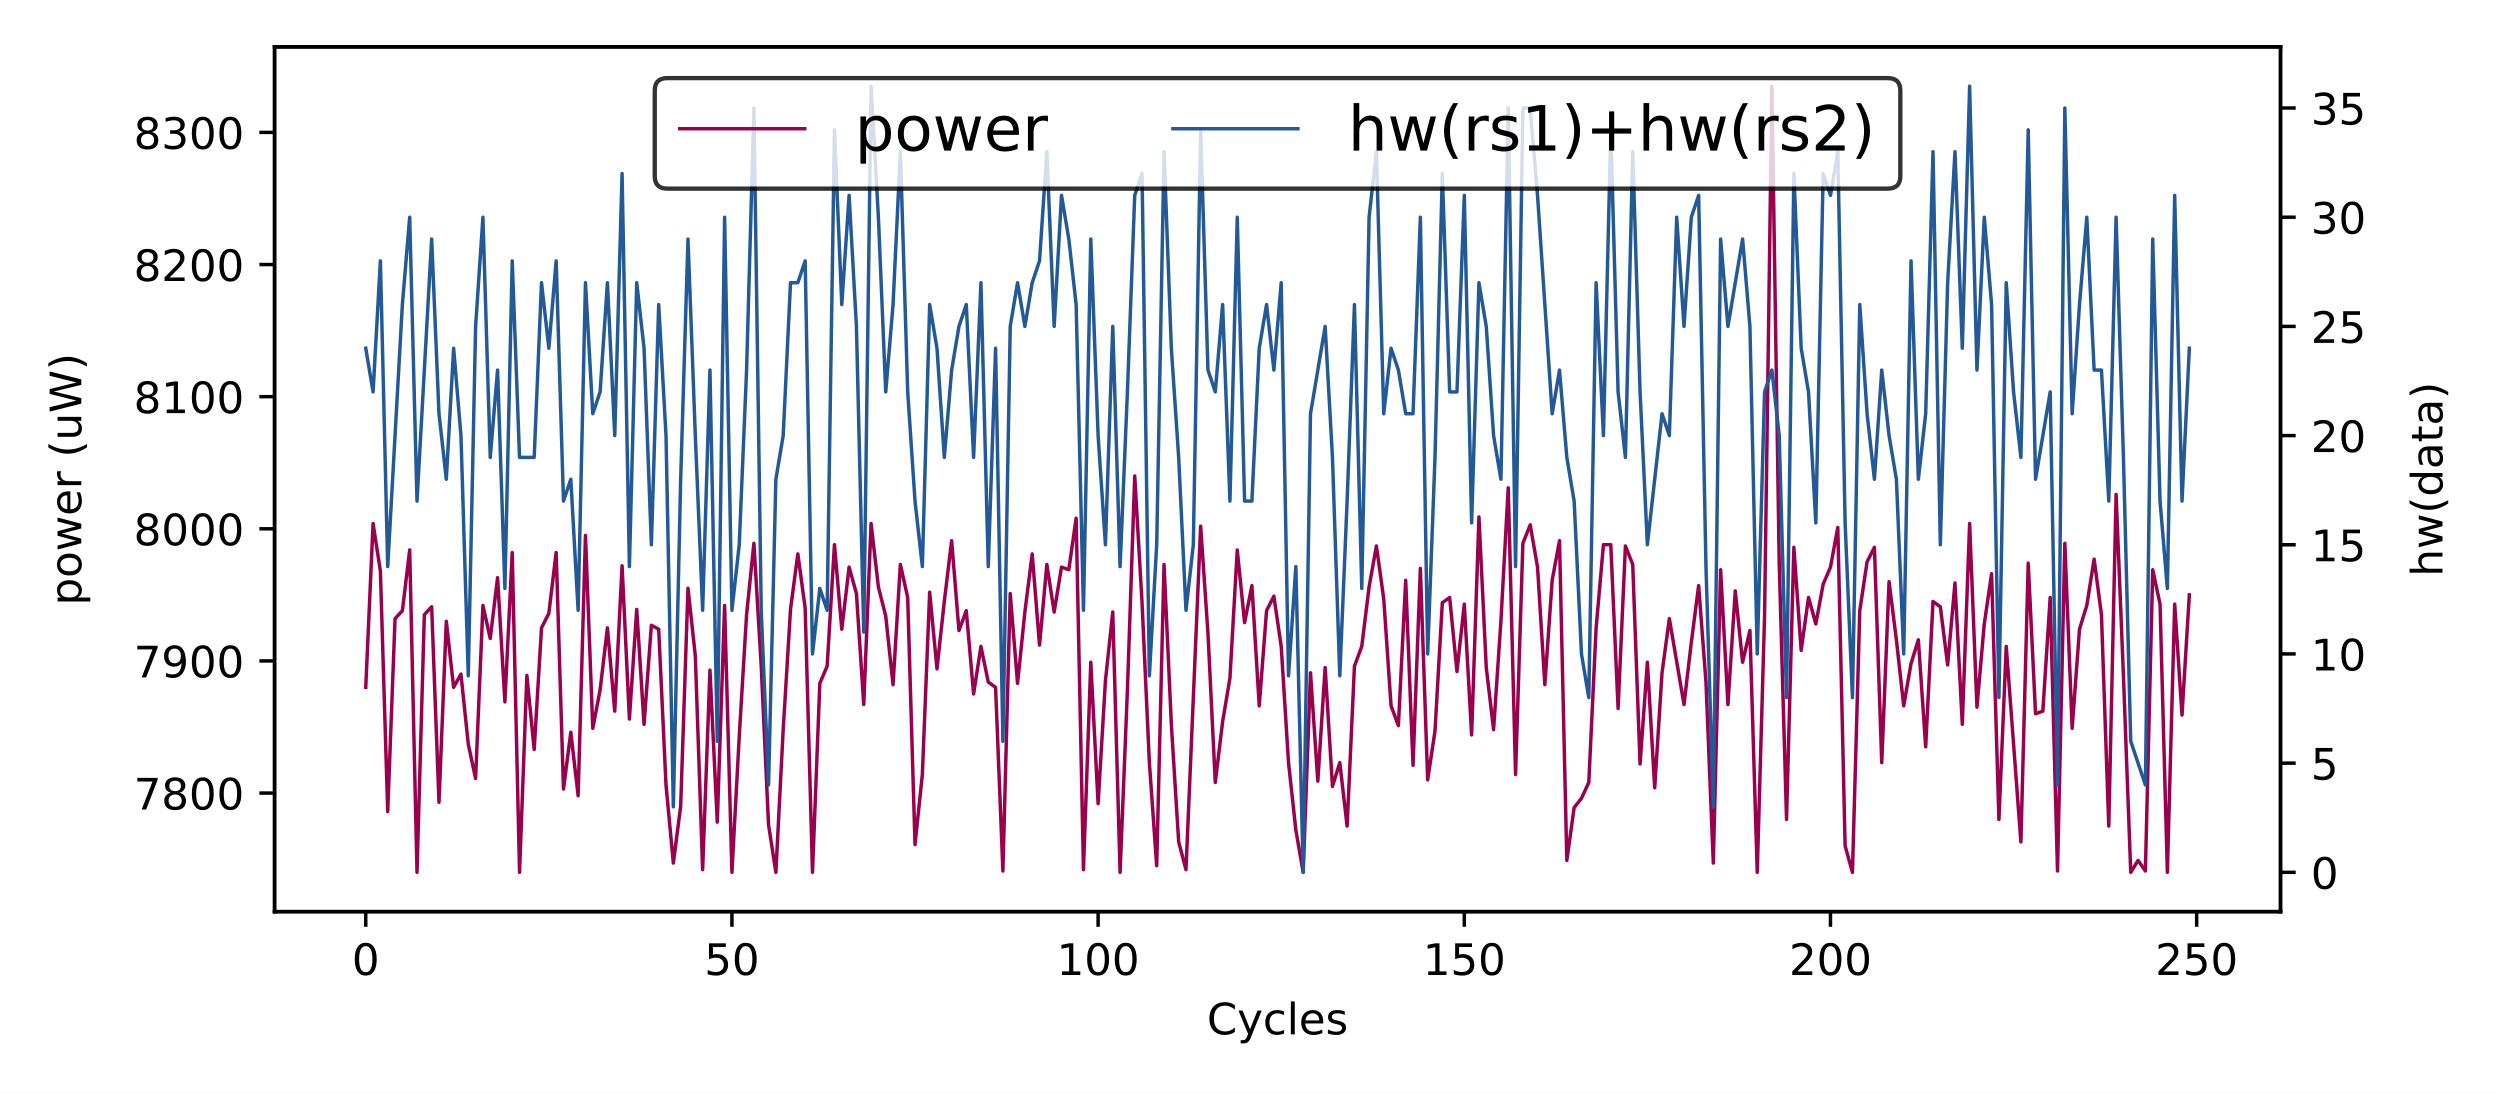
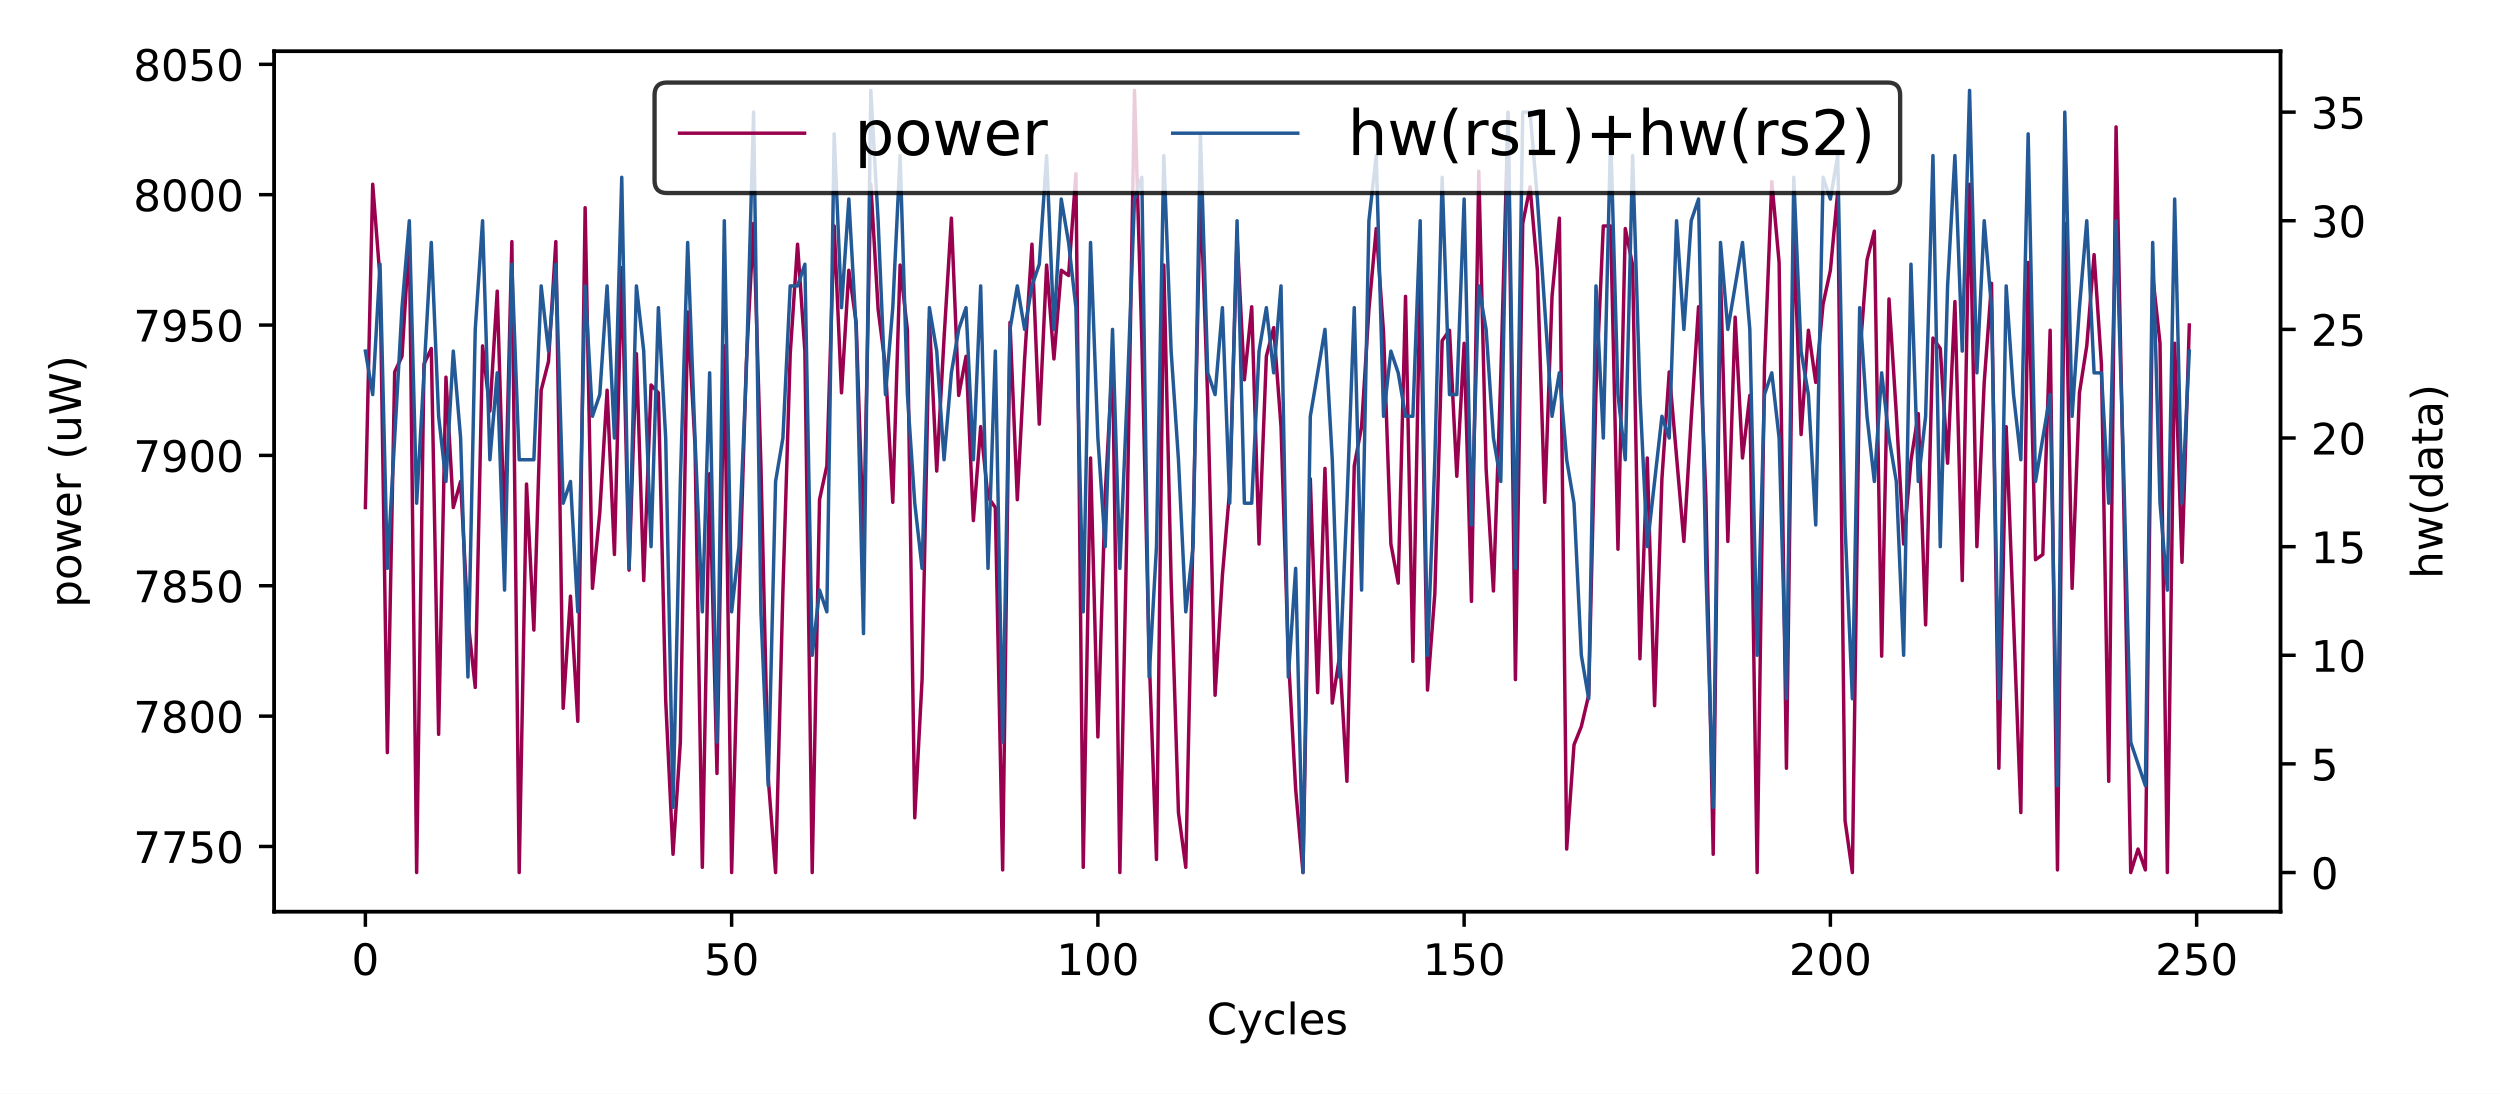
<svg xmlns="http://www.w3.org/2000/svg" xmlns:xlink="http://www.w3.org/1999/xlink" width="576pt" height="252pt" viewBox="0 0 576 252" version="1.1">
  <defs>
    <style type="text/css">*{stroke-linejoin: round; stroke-linecap: butt}</style>
  </defs>
  <g id="figure_1">
    <g id="patch_1">
      <path d="M 0 252  L 576 252  L 576 0  L 0 0  z " style="fill: #ffffff" />
    </g>
    <g id="axes_1">
      <g id="patch_2">
-         <path d="M 63.26 210.04  L 525.43 210.04  L 525.43 10.8  L 63.26 10.8  z " style="fill: #ffffff" />
+         <path d="M 63.17 210.04  L 525.43 210.04  L 525.43 11.82  L 63.17 11.82  z " style="fill: #ffffff" />
      </g>
      <g id="matplotlib.axis_1">
        <g id="xtick_1">
          <g id="line2d_1">
            <defs>
-               <path id="m3d62e67d66" d="M 0 0  L 0 3.5  " style="stroke: #000000; stroke-width: 0.8" />
+               <path id="m6e58e23433" d="M 0 0  L 0 3.5  " style="stroke: #000000; stroke-width: 0.8" />
            </defs>
            <g>
-               <use xlink:href="#m3d62e67d66" x="84.268" y="210.04" style="stroke: #000000; stroke-width: 0.8" />
+               <use xlink:href="#m6e58e23433" x="84.182" y="210.04" style="stroke: #000000; stroke-width: 0.8" />
            </g>
          </g>
          <g id="text_1">
-             <text style="font: 10px 'DejaVu Sans', 'Bitstream Vera Sans', 'Computer Modern Sans Serif', 'Lucida Grande', 'Verdana', 'Geneva', 'Lucid', 'Arial', 'Helvetica', 'Avant Garde', sans-serif; text-anchor: middle" x="84.268" y="224.638" transform="rotate(-0 84.26773 224.6384)">0</text>
+             <text style="font: 10px 'DejaVu Sans', 'Bitstream Vera Sans', 'Computer Modern Sans Serif', 'Lucida Grande', 'Verdana', 'Geneva', 'Lucid', 'Arial', 'Helvetica', 'Avant Garde', sans-serif; text-anchor: middle" x="84.182" y="224.638" transform="rotate(-0 84.18182 224.6384)">0</text>
          </g>
        </g>
        <g id="xtick_2">
          <g id="line2d_2">
            <g>
-               <use xlink:href="#m3d62e67d66" x="168.636" y="210.04" style="stroke: #000000; stroke-width: 0.8" />
+               <use xlink:href="#m6e58e23433" x="168.567" y="210.04" style="stroke: #000000; stroke-width: 0.8" />
            </g>
          </g>
          <g id="text_2">
-             <text style="font: 10px 'DejaVu Sans', 'Bitstream Vera Sans', 'Computer Modern Sans Serif', 'Lucida Grande', 'Verdana', 'Geneva', 'Lucid', 'Arial', 'Helvetica', 'Avant Garde', sans-serif; text-anchor: middle" x="168.636" y="224.638" transform="rotate(-0 168.6361 224.6384)">50</text>
+             <text style="font: 10px 'DejaVu Sans', 'Bitstream Vera Sans', 'Computer Modern Sans Serif', 'Lucida Grande', 'Verdana', 'Geneva', 'Lucid', 'Arial', 'Helvetica', 'Avant Garde', sans-serif; text-anchor: middle" x="168.567" y="224.638" transform="rotate(-0 168.5666 224.6384)">50</text>
          </g>
        </g>
        <g id="xtick_3">
          <g id="line2d_3">
            <g>
-               <use xlink:href="#m3d62e67d66" x="253.004" y="210.04" style="stroke: #000000; stroke-width: 0.8" />
+               <use xlink:href="#m6e58e23433" x="252.951" y="210.04" style="stroke: #000000; stroke-width: 0.8" />
            </g>
          </g>
          <g id="text_3">
-             <text style="font: 10px 'DejaVu Sans', 'Bitstream Vera Sans', 'Computer Modern Sans Serif', 'Lucida Grande', 'Verdana', 'Geneva', 'Lucid', 'Arial', 'Helvetica', 'Avant Garde', sans-serif; text-anchor: middle" x="253.004" y="224.638" transform="rotate(-0 253.0045 224.6384)">100</text>
+             <text style="font: 10px 'DejaVu Sans', 'Bitstream Vera Sans', 'Computer Modern Sans Serif', 'Lucida Grande', 'Verdana', 'Geneva', 'Lucid', 'Arial', 'Helvetica', 'Avant Garde', sans-serif; text-anchor: middle" x="252.951" y="224.638" transform="rotate(-0 252.9514 224.6384)">100</text>
          </g>
        </g>
        <g id="xtick_4">
          <g id="line2d_4">
            <g>
-               <use xlink:href="#m3d62e67d66" x="337.373" y="210.04" style="stroke: #000000; stroke-width: 0.8" />
+               <use xlink:href="#m6e58e23433" x="337.336" y="210.04" style="stroke: #000000; stroke-width: 0.8" />
            </g>
          </g>
          <g id="text_4">
-             <text style="font: 10px 'DejaVu Sans', 'Bitstream Vera Sans', 'Computer Modern Sans Serif', 'Lucida Grande', 'Verdana', 'Geneva', 'Lucid', 'Arial', 'Helvetica', 'Avant Garde', sans-serif; text-anchor: middle" x="337.373" y="224.638" transform="rotate(-0 337.3729 224.6384)">150</text>
+             <text style="font: 10px 'DejaVu Sans', 'Bitstream Vera Sans', 'Computer Modern Sans Serif', 'Lucida Grande', 'Verdana', 'Geneva', 'Lucid', 'Arial', 'Helvetica', 'Avant Garde', sans-serif; text-anchor: middle" x="337.336" y="224.638" transform="rotate(-0 337.3363 224.6384)">150</text>
          </g>
        </g>
        <g id="xtick_5">
          <g id="line2d_5">
            <g>
-               <use xlink:href="#m3d62e67d66" x="421.741" y="210.04" style="stroke: #000000; stroke-width: 0.8" />
+               <use xlink:href="#m6e58e23433" x="421.721" y="210.04" style="stroke: #000000; stroke-width: 0.8" />
            </g>
          </g>
          <g id="text_5">
-             <text style="font: 10px 'DejaVu Sans', 'Bitstream Vera Sans', 'Computer Modern Sans Serif', 'Lucida Grande', 'Verdana', 'Geneva', 'Lucid', 'Arial', 'Helvetica', 'Avant Garde', sans-serif; text-anchor: middle" x="421.741" y="224.638" transform="rotate(-0 421.7413 224.6384)">200</text>
+             <text style="font: 10px 'DejaVu Sans', 'Bitstream Vera Sans', 'Computer Modern Sans Serif', 'Lucida Grande', 'Verdana', 'Geneva', 'Lucid', 'Arial', 'Helvetica', 'Avant Garde', sans-serif; text-anchor: middle" x="421.721" y="224.638" transform="rotate(-0 421.7211 224.6384)">200</text>
          </g>
        </g>
        <g id="xtick_6">
          <g id="line2d_6">
            <g>
-               <use xlink:href="#m3d62e67d66" x="506.11" y="210.04" style="stroke: #000000; stroke-width: 0.8" />
+               <use xlink:href="#m6e58e23433" x="506.106" y="210.04" style="stroke: #000000; stroke-width: 0.8" />
            </g>
          </g>
          <g id="text_6">
-             <text style="font: 10px 'DejaVu Sans', 'Bitstream Vera Sans', 'Computer Modern Sans Serif', 'Lucida Grande', 'Verdana', 'Geneva', 'Lucid', 'Arial', 'Helvetica', 'Avant Garde', sans-serif; text-anchor: middle" x="506.11" y="224.638" transform="rotate(-0 506.1096 224.6384)">250</text>
+             <text style="font: 10px 'DejaVu Sans', 'Bitstream Vera Sans', 'Computer Modern Sans Serif', 'Lucida Grande', 'Verdana', 'Geneva', 'Lucid', 'Arial', 'Helvetica', 'Avant Garde', sans-serif; text-anchor: middle" x="506.106" y="224.638" transform="rotate(-0 506.1059 224.6384)">250</text>
          </g>
        </g>
        <g id="text_7">
-           <text style="font: 10px 'DejaVu Sans', 'Bitstream Vera Sans', 'Computer Modern Sans Serif', 'Lucida Grande', 'Verdana', 'Geneva', 'Lucid', 'Arial', 'Helvetica', 'Avant Garde', sans-serif; text-anchor: middle" x="294.345" y="238.317" transform="rotate(-0 294.345 238.3166)">Cycles</text>
+           <text style="font: 10px 'DejaVu Sans', 'Bitstream Vera Sans', 'Computer Modern Sans Serif', 'Lucida Grande', 'Verdana', 'Geneva', 'Lucid', 'Arial', 'Helvetica', 'Avant Garde', sans-serif; text-anchor: middle" x="294.3" y="238.317" transform="rotate(-0 294.3 238.3166)">Cycles</text>
        </g>
      </g>
      <g id="matplotlib.axis_2">
        <g id="ytick_1">
          <g id="line2d_7">
            <defs>
-               <path id="mfdc4d4f4f6" d="M 0 0  L -3.5 0  " style="stroke: #000000; stroke-width: 0.8" />
+               <path id="m98c385504c" d="M 0 0  L -3.5 0  " style="stroke: #000000; stroke-width: 0.8" />
            </defs>
            <g>
-               <use xlink:href="#mfdc4d4f4f6" x="63.26" y="182.719" style="stroke: #000000; stroke-width: 0.8" />
+               <use xlink:href="#m98c385504c" x="63.17" y="195.023" style="stroke: #000000; stroke-width: 0.8" />
            </g>
          </g>
          <g id="text_8">
-             <text style="font: 10px 'DejaVu Sans', 'Bitstream Vera Sans', 'Computer Modern Sans Serif', 'Lucida Grande', 'Verdana', 'Geneva', 'Lucid', 'Arial', 'Helvetica', 'Avant Garde', sans-serif; text-anchor: end" x="56.26" y="186.518" transform="rotate(-0 56.26 186.5179)">7800</text>
+             <text style="font: 10px 'DejaVu Sans', 'Bitstream Vera Sans', 'Computer Modern Sans Serif', 'Lucida Grande', 'Verdana', 'Geneva', 'Lucid', 'Arial', 'Helvetica', 'Avant Garde', sans-serif; text-anchor: end" x="56.17" y="198.823" transform="rotate(-0 56.17 198.8226)">7750</text>
          </g>
        </g>
        <g id="ytick_2">
          <g id="line2d_8">
            <g>
-               <use xlink:href="#mfdc4d4f4f6" x="63.26" y="152.277" style="stroke: #000000; stroke-width: 0.8" />
+               <use xlink:href="#m98c385504c" x="63.17" y="164.99" style="stroke: #000000; stroke-width: 0.8" />
            </g>
          </g>
          <g id="text_9">
-             <text style="font: 10px 'DejaVu Sans', 'Bitstream Vera Sans', 'Computer Modern Sans Serif', 'Lucida Grande', 'Verdana', 'Geneva', 'Lucid', 'Arial', 'Helvetica', 'Avant Garde', sans-serif; text-anchor: end" x="56.26" y="156.076" transform="rotate(-0 56.26 156.0764)">7900</text>
+             <text style="font: 10px 'DejaVu Sans', 'Bitstream Vera Sans', 'Computer Modern Sans Serif', 'Lucida Grande', 'Verdana', 'Geneva', 'Lucid', 'Arial', 'Helvetica', 'Avant Garde', sans-serif; text-anchor: end" x="56.17" y="168.789" transform="rotate(-0 56.17 168.7892)">7800</text>
          </g>
        </g>
        <g id="ytick_3">
          <g id="line2d_9">
            <g>
-               <use xlink:href="#mfdc4d4f4f6" x="63.26" y="121.836" style="stroke: #000000; stroke-width: 0.8" />
+               <use xlink:href="#m98c385504c" x="63.17" y="134.957" style="stroke: #000000; stroke-width: 0.8" />
            </g>
          </g>
          <g id="text_10">
-             <text style="font: 10px 'DejaVu Sans', 'Bitstream Vera Sans', 'Computer Modern Sans Serif', 'Lucida Grande', 'Verdana', 'Geneva', 'Lucid', 'Arial', 'Helvetica', 'Avant Garde', sans-serif; text-anchor: end" x="56.26" y="125.635" transform="rotate(-0 56.26 125.6348)">8000</text>
+             <text style="font: 10px 'DejaVu Sans', 'Bitstream Vera Sans', 'Computer Modern Sans Serif', 'Lucida Grande', 'Verdana', 'Geneva', 'Lucid', 'Arial', 'Helvetica', 'Avant Garde', sans-serif; text-anchor: end" x="56.17" y="138.756" transform="rotate(-0 56.17 138.7559)">7850</text>
          </g>
        </g>
        <g id="ytick_4">
          <g id="line2d_10">
            <g>
-               <use xlink:href="#mfdc4d4f4f6" x="63.26" y="91.394" style="stroke: #000000; stroke-width: 0.8" />
+               <use xlink:href="#m98c385504c" x="63.17" y="104.923" style="stroke: #000000; stroke-width: 0.8" />
            </g>
          </g>
          <g id="text_11">
-             <text style="font: 10px 'DejaVu Sans', 'Bitstream Vera Sans', 'Computer Modern Sans Serif', 'Lucida Grande', 'Verdana', 'Geneva', 'Lucid', 'Arial', 'Helvetica', 'Avant Garde', sans-serif; text-anchor: end" x="56.26" y="95.193" transform="rotate(-0 56.26 95.19325)">8100</text>
+             <text style="font: 10px 'DejaVu Sans', 'Bitstream Vera Sans', 'Computer Modern Sans Serif', 'Lucida Grande', 'Verdana', 'Geneva', 'Lucid', 'Arial', 'Helvetica', 'Avant Garde', sans-serif; text-anchor: end" x="56.17" y="108.723" transform="rotate(-0 56.17 108.7226)">7900</text>
          </g>
        </g>
        <g id="ytick_5">
          <g id="line2d_11">
            <g>
-               <use xlink:href="#mfdc4d4f4f6" x="63.26" y="60.952" style="stroke: #000000; stroke-width: 0.8" />
+               <use xlink:href="#m98c385504c" x="63.17" y="74.89" style="stroke: #000000; stroke-width: 0.8" />
            </g>
          </g>
          <g id="text_12">
-             <text style="font: 10px 'DejaVu Sans', 'Bitstream Vera Sans', 'Computer Modern Sans Serif', 'Lucida Grande', 'Verdana', 'Geneva', 'Lucid', 'Arial', 'Helvetica', 'Avant Garde', sans-serif; text-anchor: end" x="56.26" y="64.752" transform="rotate(-0 56.26 64.75169)">8200</text>
+             <text style="font: 10px 'DejaVu Sans', 'Bitstream Vera Sans', 'Computer Modern Sans Serif', 'Lucida Grande', 'Verdana', 'Geneva', 'Lucid', 'Arial', 'Helvetica', 'Avant Garde', sans-serif; text-anchor: end" x="56.17" y="78.689" transform="rotate(-0 56.17 78.68922)">7950</text>
          </g>
        </g>
        <g id="ytick_6">
          <g id="line2d_12">
            <g>
-               <use xlink:href="#mfdc4d4f4f6" x="63.26" y="30.511" style="stroke: #000000; stroke-width: 0.8" />
+               <use xlink:href="#m98c385504c" x="63.17" y="44.857" style="stroke: #000000; stroke-width: 0.8" />
            </g>
          </g>
          <g id="text_13">
-             <text style="font: 10px 'DejaVu Sans', 'Bitstream Vera Sans', 'Computer Modern Sans Serif', 'Lucida Grande', 'Verdana', 'Geneva', 'Lucid', 'Arial', 'Helvetica', 'Avant Garde', sans-serif; text-anchor: end" x="56.26" y="34.31" transform="rotate(-0 56.26 34.31013)">8300</text>
-           </g>
-         </g>
-         <g id="text_14">
-           <text style="font: 10px 'DejaVu Sans', 'Bitstream Vera Sans', 'Computer Modern Sans Serif', 'Lucida Grande', 'Verdana', 'Geneva', 'Lucid', 'Arial', 'Helvetica', 'Avant Garde', sans-serif; text-anchor: middle" x="18.73" y="110.42" transform="rotate(-90 18.73031 110.42)">power (uW)</text>
-         </g>
-       </g>
-       <g id="line2d_13">
-         <path d="M 84.268 158.365  L 85.955 120.618  L 87.642 131.577  L 89.33 186.981  L 91.017 142.536  L 92.705 140.709  L 94.392 126.706  L 96.079 200.984  L 97.767 141.623  L 99.454 139.796  L 101.141 184.85  L 102.829 143.145  L 104.516 158.365  L 106.204 155.321  L 107.891 171.455  L 109.578 179.37  L 111.266 139.492  L 112.953 147.102  L 114.64 133.099  L 116.328 161.714  L 118.015 127.315  L 119.702 200.984  L 121.39 155.626  L 123.077 172.673  L 124.765 144.667  L 126.452 141.318  L 128.139 127.315  L 129.827 181.805  L 131.514 168.716  L 133.201 183.328  L 134.889 123.358  L 136.576 167.802  L 138.263 158.974  L 139.951 144.667  L 141.638 163.845  L 143.326 130.359  L 145.013 165.671  L 146.7 140.405  L 148.388 166.889  L 150.075 144.058  L 151.762 144.971  L 153.45 180.892  L 155.137 198.853  L 156.825 185.763  L 158.512 135.534  L 160.199 151.059  L 161.887 200.375  L 163.574 154.408  L 165.261 189.416  L 166.949 139.492  L 168.636 200.984  L 170.323 169.629  L 172.011 141.623  L 173.698 125.184  L 175.386 153.495  L 177.073 190.025  L 178.76 200.984  L 180.448 168.107  L 182.135 140.405  L 183.822 127.619  L 185.51 140.101  L 187.197 200.984  L 188.885 157.452  L 190.572 153.495  L 192.259 125.489  L 193.947 144.971  L 195.634 130.664  L 197.321 136.752  L 199.009 162.323  L 200.696 120.618  L 202.383 135.23  L 204.071 141.927  L 205.758 157.757  L 207.446 130.055  L 209.133 137.665  L 210.82 194.591  L 212.508 178.457  L 214.195 136.448  L 215.882 154.104  L 217.57 138.578  L 219.257 124.575  L 220.945 145.276  L 222.632 140.709  L 224.319 159.888  L 226.007 148.929  L 227.694 157.148  L 229.381 158.365  L 231.069 200.679  L 232.756 136.752  L 234.443 157.452  L 236.131 141.014  L 237.818 127.619  L 239.506 148.624  L 241.193 130.055  L 242.88 141.014  L 244.568 130.664  L 246.255 131.272  L 247.942 119.4  L 249.63 200.375  L 251.317 152.582  L 253.004 185.154  L 254.692 156.843  L 256.379 141.014  L 258.067 200.984  L 259.754 158.974  L 261.441 109.659  L 263.129 138.883  L 264.816 175.717  L 266.503 199.462  L 268.191 130.055  L 269.878 166.889  L 271.566 193.982  L 273.253 200.375  L 276.628 121.227  L 278.315 145.884  L 280.002 180.283  L 281.69 166.28  L 283.377 156.235  L 285.064 126.706  L 286.752 143.449  L 288.439 134.925  L 290.127 162.627  L 291.814 140.709  L 293.501 137.361  L 295.189 148.929  L 296.876 175.717  L 298.563 191.242  L 300.251 200.984  L 301.938 155.017  L 303.626 179.979  L 305.313 153.799  L 307 181.197  L 308.688 175.717  L 310.375 190.329  L 312.062 153.495  L 313.75 148.929  L 315.437 135.23  L 317.124 125.793  L 318.812 137.97  L 320.499 162.627  L 322.187 167.194  L 323.874 133.708  L 325.561 176.326  L 327.249 130.968  L 328.936 179.675  L 330.623 168.411  L 332.311 138.883  L 333.998 137.665  L 335.686 154.712  L 337.373 139.187  L 339.06 169.324  L 340.748 119.096  L 342.435 153.799  L 344.122 168.107  L 345.81 143.145  L 347.497 112.399  L 349.184 178.457  L 350.872 125.184  L 352.559 120.922  L 354.247 130.664  L 355.934 157.757  L 357.621 133.708  L 359.309 124.575  L 360.996 198.244  L 362.683 186.067  L 364.371 183.936  L 366.058 180.283  L 367.745 144.667  L 369.433 125.489  L 371.12 125.489  L 372.808 163.236  L 374.495 125.793  L 376.182 130.055  L 377.87 176.022  L 379.557 152.582  L 381.244 181.501  L 382.932 155.017  L 384.619 142.536  L 387.994 162.323  L 389.681 148.015  L 391.369 134.925  L 393.056 157.148  L 394.743 198.853  L 396.431 131.272  L 398.118 162.323  L 399.805 136.143  L 401.493 152.582  L 403.18 145.276  L 404.868 200.984  L 406.555 141.927  L 408.242 19.856  L 409.93 129.75  L 411.617 188.807  L 413.304 126.097  L 414.992 149.842  L 416.679 137.665  L 418.367 143.754  L 420.054 134.621  L 421.741 130.664  L 423.429 121.531  L 425.116 194.895  L 426.803 200.984  L 428.491 140.709  L 430.178 129.446  L 431.865 126.097  L 433.553 175.717  L 435.24 134.012  L 436.928 147.406  L 438.615 162.627  L 440.302 152.886  L 441.99 147.406  L 443.677 172.064  L 445.364 138.578  L 447.052 139.796  L 448.739 153.19  L 450.427 134.317  L 452.114 166.889  L 453.801 120.618  L 455.489 162.932  L 457.176 143.754  L 458.863 132.186  L 460.551 188.807  L 462.238 148.929  L 465.613 193.982  L 467.3 129.75  L 468.988 164.454  L 470.675 163.845  L 472.362 137.665  L 474.05 200.679  L 475.737 125.184  L 477.424 167.802  L 479.112 144.971  L 480.799 139.492  L 482.486 128.837  L 484.174 141.623  L 485.861 190.329  L 487.549 113.921  L 489.236 155.626  L 490.923 200.984  L 492.611 198.244  L 494.298 200.679  L 495.985 131.272  L 497.673 139.187  L 499.36 200.984  L 501.048 139.187  L 502.735 164.758  L 504.422 137.056  L 504.422 137.056  " clip-path="url(#pa7f09b14f0)" style="fill: none; stroke: #99004d; stroke-width: 0.8; stroke-linecap: square" />
+             <text style="font: 10px 'DejaVu Sans', 'Bitstream Vera Sans', 'Computer Modern Sans Serif', 'Lucida Grande', 'Verdana', 'Geneva', 'Lucid', 'Arial', 'Helvetica', 'Avant Garde', sans-serif; text-anchor: end" x="56.17" y="48.656" transform="rotate(-0 56.17 48.65588)">8000</text>
+           </g>
+         </g>
+         <g id="ytick_7">
+           <g id="line2d_13">
+             <g>
+               <use xlink:href="#m98c385504c" x="63.17" y="14.823" style="stroke: #000000; stroke-width: 0.8" />
+             </g>
+           </g>
+           <g id="text_14">
+             <text style="font: 10px 'DejaVu Sans', 'Bitstream Vera Sans', 'Computer Modern Sans Serif', 'Lucida Grande', 'Verdana', 'Geneva', 'Lucid', 'Arial', 'Helvetica', 'Avant Garde', sans-serif; text-anchor: end" x="56.17" y="18.623" transform="rotate(-0 56.17 18.62255)">8050</text>
+           </g>
+         </g>
+         <g id="text_15">
+           <text style="font: 10px 'DejaVu Sans', 'Bitstream Vera Sans', 'Computer Modern Sans Serif', 'Lucida Grande', 'Verdana', 'Geneva', 'Lucid', 'Arial', 'Helvetica', 'Avant Garde', sans-serif; text-anchor: middle" x="18.64" y="110.93" transform="rotate(-90 18.64031 110.93)">power (uW)</text>
+         </g>
+       </g>
+       <g id="line2d_14">
+         <path d="M 84.182 116.937  L 85.87 42.454  L 87.557 64.078  L 89.245 173.399  L 90.933 85.702  L 92.62 82.098  L 94.308 54.467  L 95.996 201.03  L 97.683 83.9  L 99.371 80.296  L 101.059 169.195  L 102.746 86.903  L 104.434 116.937  L 106.122 110.93  L 107.81 142.765  L 109.497 158.383  L 111.185 79.695  L 112.873 94.712  L 114.56 67.081  L 116.248 123.544  L 117.936 55.669  L 119.623 201.03  L 121.311 111.531  L 122.999 145.168  L 124.687 89.907  L 126.374 83.299  L 128.062 55.669  L 129.75 163.188  L 131.437 137.359  L 133.125 166.191  L 134.813 47.86  L 136.5 135.557  L 138.188 118.138  L 139.876 89.907  L 141.563 127.749  L 143.251 61.675  L 144.939 131.353  L 146.627 81.497  L 148.314 133.755  L 150.002 88.705  L 151.69 90.507  L 153.377 161.386  L 155.065 196.825  L 156.753 170.997  L 158.44 71.887  L 160.128 102.521  L 161.816 199.829  L 163.504 109.128  L 165.191 178.205  L 166.879 79.695  L 168.567 201.03  L 170.254 139.161  L 171.942 83.9  L 173.63 51.464  L 175.317 107.326  L 177.005 179.406  L 178.693 201.03  L 180.381 136.158  L 182.068 81.497  L 183.756 56.269  L 185.444 80.897  L 187.131 201.03  L 188.819 115.135  L 190.507 107.326  L 192.194 52.065  L 193.882 90.507  L 195.57 62.276  L 197.257 74.289  L 198.945 124.745  L 200.633 42.454  L 202.321 71.286  L 204.008 84.501  L 205.696 115.735  L 207.384 61.075  L 209.071 76.091  L 210.759 188.416  L 212.447 156.581  L 214.134 73.689  L 215.822 108.527  L 217.51 77.893  L 219.198 50.263  L 220.885 91.108  L 222.573 82.098  L 224.261 119.94  L 225.948 98.316  L 227.636 114.534  L 229.324 116.937  L 231.011 200.429  L 232.699 74.289  L 234.387 115.135  L 236.074 82.699  L 237.762 56.269  L 239.45 97.715  L 241.138 61.075  L 242.825 82.699  L 244.513 62.276  L 246.201 63.477  L 247.888 40.051  L 249.576 199.829  L 251.264 105.524  L 252.951 169.795  L 254.639 113.933  L 256.327 82.699  L 258.015 201.03  L 259.702 118.138  L 261.39 20.83  L 263.078 78.494  L 264.765 151.175  L 266.453 198.027  L 268.141 61.075  L 269.828 133.755  L 271.516 187.215  L 273.204 199.829  L 276.579 43.655  L 278.267 92.309  L 279.955 160.185  L 281.642 132.554  L 283.33 112.732  L 285.018 54.467  L 286.705 87.504  L 288.393 70.685  L 290.081 125.346  L 291.768 82.098  L 293.456 75.491  L 295.144 98.316  L 296.832 151.175  L 298.519 181.809  L 300.207 201.03  L 301.895 110.329  L 303.582 159.584  L 305.27 107.927  L 306.958 161.987  L 308.645 151.175  L 310.333 180.007  L 312.021 107.326  L 313.709 98.316  L 315.396 71.286  L 317.084 52.665  L 318.772 76.692  L 320.459 125.346  L 322.147 134.356  L 323.835 68.283  L 325.522 152.376  L 327.21 62.877  L 328.898 158.983  L 330.585 136.759  L 332.273 78.494  L 333.961 76.091  L 335.649 109.729  L 337.336 79.095  L 339.024 138.561  L 340.712 39.451  L 342.399 107.927  L 344.087 136.158  L 345.775 86.903  L 347.462 26.236  L 349.15 156.581  L 350.838 51.464  L 352.526 43.055  L 354.213 62.276  L 355.901 115.735  L 357.589 68.283  L 359.276 50.263  L 360.964 195.624  L 362.652 171.597  L 364.339 167.393  L 366.027 160.185  L 367.715 89.907  L 369.402 52.065  L 371.09 52.065  L 372.778 126.547  L 374.466 52.665  L 376.153 61.075  L 377.841 151.775  L 379.529 105.524  L 381.216 162.587  L 382.904 110.329  L 384.592 85.702  L 387.967 124.745  L 389.655 96.514  L 391.343 70.685  L 393.03 114.534  L 394.718 196.825  L 396.406 63.477  L 398.093 124.745  L 399.781 73.088  L 401.469 105.524  L 403.156 91.108  L 404.844 201.03  L 406.532 84.501  L 408.219 41.853  L 409.907 60.474  L 411.595 177.003  L 413.283 53.266  L 414.97 100.118  L 416.658 76.091  L 418.346 88.105  L 420.033 70.085  L 421.721 62.276  L 423.409 44.256  L 425.096 189.017  L 426.784 201.03  L 428.472 82.098  L 430.16 59.873  L 431.847 53.266  L 433.535 151.175  L 435.223 68.883  L 436.91 95.313  L 438.598 125.346  L 440.286 106.125  L 441.973 95.313  L 443.661 143.967  L 445.349 77.893  L 447.037 80.296  L 448.724 106.725  L 450.412 69.484  L 452.1 133.755  L 453.787 42.454  L 455.475 125.947  L 457.163 88.105  L 458.85 65.279  L 460.538 177.003  L 462.226 98.316  L 465.601 187.215  L 467.289 60.474  L 468.977 128.95  L 470.664 127.749  L 472.352 76.091  L 474.04 200.429  L 475.727 51.464  L 477.415 135.557  L 479.103 90.507  L 480.79 79.695  L 482.478 58.672  L 484.166 83.9  L 485.854 180.007  L 487.541 29.239  L 489.229 111.531  L 490.917 201.03  L 492.604 195.624  L 494.292 200.429  L 495.98 63.477  L 497.667 79.095  L 499.355 201.03  L 501.043 79.095  L 502.73 129.551  L 504.418 74.89  L 504.418 74.89  " clip-path="url(#p0f9321dac6)" style="fill: none; stroke: #99004d; stroke-width: 0.8; stroke-linecap: square" />
      </g>
      <g id="patch_3">
-         <path d="M 63.26 210.04  L 63.26 10.8  " style="fill: none; stroke: #000000; stroke-width: 0.8; stroke-linejoin: miter; stroke-linecap: square" />
+         <path d="M 63.17 210.04  L 63.17 11.82  " style="fill: none; stroke: #000000; stroke-width: 0.8; stroke-linejoin: miter; stroke-linecap: square" />
      </g>
      <g id="patch_4">
-         <path d="M 525.43 210.04  L 525.43 10.8  " style="fill: none; stroke: #000000; stroke-width: 0.8; stroke-linejoin: miter; stroke-linecap: square" />
+         <path d="M 525.43 210.04  L 525.43 11.82  " style="fill: none; stroke: #000000; stroke-width: 0.8; stroke-linejoin: miter; stroke-linecap: square" />
      </g>
      <g id="patch_5">
-         <path d="M 63.26 210.04  L 525.43 210.04  " style="fill: none; stroke: #000000; stroke-width: 0.8; stroke-linejoin: miter; stroke-linecap: square" />
+         <path d="M 63.17 210.04  L 525.43 210.04  " style="fill: none; stroke: #000000; stroke-width: 0.8; stroke-linejoin: miter; stroke-linecap: square" />
      </g>
      <g id="patch_6">
-         <path d="M 63.26 10.8  L 525.43 10.8  " style="fill: none; stroke: #000000; stroke-width: 0.8; stroke-linejoin: miter; stroke-linecap: square" />
+         <path d="M 63.17 11.82  L 525.43 11.82  " style="fill: none; stroke: #000000; stroke-width: 0.8; stroke-linejoin: miter; stroke-linecap: square" />
      </g>
    </g>
    <g id="axes_2">
      <g id="matplotlib.axis_3">
-         <g id="ytick_7">
-           <g id="line2d_14">
-             <defs>
-               <path id="mbf2978d29d" d="M 0 0  L 3.5 0  " style="stroke: #000000; stroke-width: 0.8" />
-             </defs>
-             <g>
-               <use xlink:href="#mbf2978d29d" x="525.43" y="200.984" style="stroke: #000000; stroke-width: 0.8" />
-             </g>
-           </g>
-           <g id="text_15">
-             <text style="font: 10px 'DejaVu Sans', 'Bitstream Vera Sans', 'Computer Modern Sans Serif', 'Lucida Grande', 'Verdana', 'Geneva', 'Lucid', 'Arial', 'Helvetica', 'Avant Garde', sans-serif; text-anchor: start" x="532.43" y="204.783" transform="rotate(-0 532.43 204.7829)">0</text>
-           </g>
-         </g>
        <g id="ytick_8">
          <g id="line2d_15">
-             <g>
-               <use xlink:href="#mbf2978d29d" x="525.43" y="175.827" style="stroke: #000000; stroke-width: 0.8" />
+             <defs>
+               <path id="m56f5572a78" d="M 0 0  L 3.5 0  " style="stroke: #000000; stroke-width: 0.8" />
+             </defs>
+             <g>
+               <use xlink:href="#m56f5572a78" x="525.43" y="201.03" style="stroke: #000000; stroke-width: 0.8" />
            </g>
          </g>
          <g id="text_16">
-             <text style="font: 10px 'DejaVu Sans', 'Bitstream Vera Sans', 'Computer Modern Sans Serif', 'Lucida Grande', 'Verdana', 'Geneva', 'Lucid', 'Arial', 'Helvetica', 'Avant Garde', sans-serif; text-anchor: start" x="532.43" y="179.626" transform="rotate(-0 532.43 179.6263)">5</text>
+             <text style="font: 10px 'DejaVu Sans', 'Bitstream Vera Sans', 'Computer Modern Sans Serif', 'Lucida Grande', 'Verdana', 'Geneva', 'Lucid', 'Arial', 'Helvetica', 'Avant Garde', sans-serif; text-anchor: start" x="532.43" y="204.829" transform="rotate(-0 532.43 204.8292)">0</text>
          </g>
        </g>
        <g id="ytick_9">
          <g id="line2d_16">
            <g>
-               <use xlink:href="#mbf2978d29d" x="525.43" y="150.671" style="stroke: #000000; stroke-width: 0.8" />
+               <use xlink:href="#m56f5572a78" x="525.43" y="176.002" style="stroke: #000000; stroke-width: 0.8" />
            </g>
          </g>
          <g id="text_17">
-             <text style="font: 10px 'DejaVu Sans', 'Bitstream Vera Sans', 'Computer Modern Sans Serif', 'Lucida Grande', 'Verdana', 'Geneva', 'Lucid', 'Arial', 'Helvetica', 'Avant Garde', sans-serif; text-anchor: start" x="532.43" y="154.47" transform="rotate(-0 532.43 154.4697)">10</text>
+             <text style="font: 10px 'DejaVu Sans', 'Bitstream Vera Sans', 'Computer Modern Sans Serif', 'Lucida Grande', 'Verdana', 'Geneva', 'Lucid', 'Arial', 'Helvetica', 'Avant Garde', sans-serif; text-anchor: start" x="532.43" y="179.801" transform="rotate(-0 532.43 179.8014)">5</text>
          </g>
        </g>
        <g id="ytick_10">
          <g id="line2d_17">
            <g>
-               <use xlink:href="#mbf2978d29d" x="525.43" y="125.514" style="stroke: #000000; stroke-width: 0.8" />
+               <use xlink:href="#m56f5572a78" x="525.43" y="150.974" style="stroke: #000000; stroke-width: 0.8" />
            </g>
          </g>
          <g id="text_18">
-             <text style="font: 10px 'DejaVu Sans', 'Bitstream Vera Sans', 'Computer Modern Sans Serif', 'Lucida Grande', 'Verdana', 'Geneva', 'Lucid', 'Arial', 'Helvetica', 'Avant Garde', sans-serif; text-anchor: start" x="532.43" y="129.313" transform="rotate(-0 532.43 129.3132)">15</text>
+             <text style="font: 10px 'DejaVu Sans', 'Bitstream Vera Sans', 'Computer Modern Sans Serif', 'Lucida Grande', 'Verdana', 'Geneva', 'Lucid', 'Arial', 'Helvetica', 'Avant Garde', sans-serif; text-anchor: start" x="532.43" y="154.774" transform="rotate(-0 532.43 154.7737)">10</text>
          </g>
        </g>
        <g id="ytick_11">
          <g id="line2d_18">
            <g>
-               <use xlink:href="#mbf2978d29d" x="525.43" y="100.357" style="stroke: #000000; stroke-width: 0.8" />
+               <use xlink:href="#m56f5572a78" x="525.43" y="125.947" style="stroke: #000000; stroke-width: 0.8" />
            </g>
          </g>
          <g id="text_19">
-             <text style="font: 10px 'DejaVu Sans', 'Bitstream Vera Sans', 'Computer Modern Sans Serif', 'Lucida Grande', 'Verdana', 'Geneva', 'Lucid', 'Arial', 'Helvetica', 'Avant Garde', sans-serif; text-anchor: start" x="532.43" y="104.157" transform="rotate(-0 532.43 104.1566)">20</text>
+             <text style="font: 10px 'DejaVu Sans', 'Bitstream Vera Sans', 'Computer Modern Sans Serif', 'Lucida Grande', 'Verdana', 'Geneva', 'Lucid', 'Arial', 'Helvetica', 'Avant Garde', sans-serif; text-anchor: start" x="532.43" y="129.746" transform="rotate(-0 532.43 129.7459)">15</text>
          </g>
        </g>
        <g id="ytick_12">
          <g id="line2d_19">
            <g>
-               <use xlink:href="#mbf2978d29d" x="525.43" y="75.201" style="stroke: #000000; stroke-width: 0.8" />
+               <use xlink:href="#m56f5572a78" x="525.43" y="100.919" style="stroke: #000000; stroke-width: 0.8" />
            </g>
          </g>
          <g id="text_20">
-             <text style="font: 10px 'DejaVu Sans', 'Bitstream Vera Sans', 'Computer Modern Sans Serif', 'Lucida Grande', 'Verdana', 'Geneva', 'Lucid', 'Arial', 'Helvetica', 'Avant Garde', sans-serif; text-anchor: start" x="532.43" y="79" transform="rotate(-0 532.43 79.00003)">25</text>
+             <text style="font: 10px 'DejaVu Sans', 'Bitstream Vera Sans', 'Computer Modern Sans Serif', 'Lucida Grande', 'Verdana', 'Geneva', 'Lucid', 'Arial', 'Helvetica', 'Avant Garde', sans-serif; text-anchor: start" x="532.43" y="104.718" transform="rotate(-0 532.43 104.7181)">20</text>
          </g>
        </g>
        <g id="ytick_13">
          <g id="line2d_20">
            <g>
-               <use xlink:href="#mbf2978d29d" x="525.43" y="50.044" style="stroke: #000000; stroke-width: 0.8" />
+               <use xlink:href="#m56f5572a78" x="525.43" y="75.891" style="stroke: #000000; stroke-width: 0.8" />
            </g>
          </g>
          <g id="text_21">
-             <text style="font: 10px 'DejaVu Sans', 'Bitstream Vera Sans', 'Computer Modern Sans Serif', 'Lucida Grande', 'Verdana', 'Geneva', 'Lucid', 'Arial', 'Helvetica', 'Avant Garde', sans-serif; text-anchor: start" x="532.43" y="53.843" transform="rotate(-0 532.43 53.84346)">30</text>
+             <text style="font: 10px 'DejaVu Sans', 'Bitstream Vera Sans', 'Computer Modern Sans Serif', 'Lucida Grande', 'Verdana', 'Geneva', 'Lucid', 'Arial', 'Helvetica', 'Avant Garde', sans-serif; text-anchor: start" x="532.43" y="79.69" transform="rotate(-0 532.43 79.69033)">25</text>
          </g>
        </g>
        <g id="ytick_14">
          <g id="line2d_21">
            <g>
-               <use xlink:href="#mbf2978d29d" x="525.43" y="24.888" style="stroke: #000000; stroke-width: 0.8" />
+               <use xlink:href="#m56f5572a78" x="525.43" y="50.863" style="stroke: #000000; stroke-width: 0.8" />
            </g>
          </g>
          <g id="text_22">
-             <text style="font: 10px 'DejaVu Sans', 'Bitstream Vera Sans', 'Computer Modern Sans Serif', 'Lucida Grande', 'Verdana', 'Geneva', 'Lucid', 'Arial', 'Helvetica', 'Avant Garde', sans-serif; text-anchor: start" x="532.43" y="28.687" transform="rotate(-0 532.43 28.6869)">35</text>
-           </g>
-         </g>
-         <g id="text_23">
-           <text style="font: 10px 'DejaVu Sans', 'Bitstream Vera Sans', 'Computer Modern Sans Serif', 'Lucida Grande', 'Verdana', 'Geneva', 'Lucid', 'Arial', 'Helvetica', 'Avant Garde', sans-serif; text-anchor: middle" x="562.753" y="110.42" transform="rotate(-90 562.7534 110.42)">hw(data)</text>
-         </g>
-       </g>
-       <g id="line2d_22">
-         <path d="M 84.268 80.232  L 85.955 90.295  L 87.642 60.107  L 89.33 130.545  L 92.705 70.169  L 94.392 50.044  L 96.079 115.451  L 99.454 55.076  L 101.141 95.326  L 102.829 110.42  L 104.516 80.232  L 106.204 100.357  L 107.891 155.702  L 109.578 75.201  L 111.266 50.044  L 112.953 105.389  L 114.64 85.263  L 116.328 135.577  L 118.015 60.107  L 119.702 105.389  L 123.077 105.389  L 124.765 65.138  L 126.452 80.232  L 128.139 60.107  L 129.827 115.451  L 131.514 110.42  L 133.201 140.608  L 134.889 65.138  L 136.576 95.326  L 138.263 90.295  L 139.951 65.138  L 141.638 100.357  L 143.326 39.982  L 145.013 130.545  L 146.7 65.138  L 148.388 80.232  L 150.075 125.514  L 151.762 70.169  L 153.45 100.357  L 155.137 185.89  L 156.825 110.42  L 158.512 55.076  L 160.199 100.357  L 161.887 140.608  L 163.574 85.263  L 165.261 170.796  L 166.949 50.044  L 168.636 140.608  L 170.323 125.514  L 172.011 85.263  L 173.698 24.888  L 175.386 140.608  L 177.073 180.858  L 178.76 110.42  L 180.448 100.357  L 182.135 65.138  L 183.822 65.138  L 185.51 60.107  L 187.197 150.671  L 188.885 135.577  L 190.572 140.608  L 192.259 29.919  L 193.947 70.169  L 195.634 45.013  L 197.321 75.201  L 199.009 145.639  L 200.696 19.856  L 202.383 50.044  L 204.071 90.295  L 205.758 70.169  L 207.446 34.95  L 209.133 90.295  L 210.82 115.451  L 212.508 130.545  L 214.195 70.169  L 215.882 80.232  L 217.57 105.389  L 219.257 85.263  L 220.945 75.201  L 222.632 70.169  L 224.319 105.389  L 226.007 65.138  L 227.694 130.545  L 229.381 80.232  L 231.069 170.796  L 232.756 75.201  L 234.443 65.138  L 236.131 75.201  L 237.818 65.138  L 239.506 60.107  L 241.193 34.95  L 242.88 75.201  L 244.568 45.013  L 246.255 55.076  L 247.942 70.169  L 249.63 140.608  L 251.317 55.076  L 253.004 100.357  L 254.692 125.514  L 256.379 75.201  L 258.067 130.545  L 259.754 90.295  L 261.441 45.013  L 263.129 39.982  L 264.816 155.702  L 266.503 125.514  L 268.191 34.95  L 269.878 80.232  L 271.566 105.389  L 273.253 140.608  L 274.94 125.514  L 276.628 29.919  L 278.315 85.263  L 280.002 90.295  L 281.69 70.169  L 283.377 115.451  L 285.064 50.044  L 286.752 115.451  L 288.439 115.451  L 290.127 80.232  L 291.814 70.169  L 293.501 85.263  L 295.189 65.138  L 296.876 155.702  L 298.563 130.545  L 300.251 200.984  L 301.938 95.326  L 305.313 75.201  L 307 105.389  L 308.688 155.702  L 310.375 115.451  L 312.062 70.169  L 313.75 135.577  L 315.437 50.044  L 317.124 34.95  L 318.812 95.326  L 320.499 80.232  L 322.187 85.263  L 323.874 95.326  L 325.561 95.326  L 327.249 50.044  L 328.936 150.671  L 330.623 105.389  L 332.311 39.982  L 333.998 90.295  L 335.686 90.295  L 337.373 45.013  L 339.06 120.483  L 340.748 65.138  L 342.435 75.201  L 344.122 100.357  L 345.81 110.42  L 347.497 24.888  L 349.184 130.545  L 350.872 24.888  L 352.559 24.888  L 354.247 45.013  L 357.621 95.326  L 359.309 85.263  L 360.996 105.389  L 362.683 115.451  L 364.371 150.671  L 366.058 160.733  L 367.745 65.138  L 369.433 100.357  L 371.12 29.919  L 372.808 90.295  L 374.495 105.389  L 376.182 34.95  L 377.87 90.295  L 379.557 125.514  L 382.932 95.326  L 384.619 100.357  L 386.307 50.044  L 387.994 75.201  L 389.681 50.044  L 391.369 45.013  L 393.056 130.545  L 394.743 185.89  L 396.431 55.076  L 398.118 75.201  L 401.493 55.076  L 403.18 75.201  L 404.868 150.671  L 406.555 90.295  L 408.242 85.263  L 409.93 100.357  L 411.617 160.733  L 413.304 39.982  L 414.992 80.232  L 416.679 90.295  L 418.367 120.483  L 420.054 39.982  L 421.741 45.013  L 423.429 34.95  L 425.116 120.483  L 426.803 160.733  L 428.491 70.169  L 430.178 95.326  L 431.865 110.42  L 433.553 85.263  L 435.24 100.357  L 436.928 110.42  L 438.615 150.671  L 440.302 60.107  L 441.99 110.42  L 443.677 95.326  L 445.364 34.95  L 447.052 125.514  L 448.739 65.138  L 450.427 34.95  L 452.114 80.232  L 453.801 19.856  L 455.489 85.263  L 457.176 50.044  L 458.863 70.169  L 460.551 160.733  L 462.238 65.138  L 463.925 90.295  L 465.613 105.389  L 467.3 29.919  L 468.988 110.42  L 472.362 90.295  L 474.05 180.858  L 475.737 24.888  L 477.424 95.326  L 479.112 70.169  L 480.799 50.044  L 482.486 85.263  L 484.174 85.263  L 485.861 115.451  L 487.549 50.044  L 489.236 105.389  L 490.923 170.796  L 494.298 180.858  L 495.985 55.076  L 497.673 115.451  L 499.36 135.577  L 501.048 45.013  L 502.735 115.451  L 504.422 80.232  L 504.422 80.232  " clip-path="url(#pa7f09b14f0)" style="fill: none; stroke: #235996; stroke-width: 0.8; stroke-linecap: square" />
+             <text style="font: 10px 'DejaVu Sans', 'Bitstream Vera Sans', 'Computer Modern Sans Serif', 'Lucida Grande', 'Verdana', 'Geneva', 'Lucid', 'Arial', 'Helvetica', 'Avant Garde', sans-serif; text-anchor: start" x="532.43" y="54.663" transform="rotate(-0 532.43 54.66255)">30</text>
+           </g>
+         </g>
+         <g id="ytick_15">
+           <g id="line2d_22">
+             <g>
+               <use xlink:href="#m56f5572a78" x="525.43" y="25.836" style="stroke: #000000; stroke-width: 0.8" />
+             </g>
+           </g>
+           <g id="text_23">
+             <text style="font: 10px 'DejaVu Sans', 'Bitstream Vera Sans', 'Computer Modern Sans Serif', 'Lucida Grande', 'Verdana', 'Geneva', 'Lucid', 'Arial', 'Helvetica', 'Avant Garde', sans-serif; text-anchor: start" x="532.43" y="29.635" transform="rotate(-0 532.43 29.63477)">35</text>
+           </g>
+         </g>
+         <g id="text_24">
+           <text style="font: 10px 'DejaVu Sans', 'Bitstream Vera Sans', 'Computer Modern Sans Serif', 'Lucida Grande', 'Verdana', 'Geneva', 'Lucid', 'Arial', 'Helvetica', 'Avant Garde', sans-serif; text-anchor: middle" x="562.753" y="110.93" transform="rotate(-90 562.7534 110.93)">hw(data)</text>
+         </g>
+       </g>
+       <g id="line2d_23">
+         <path d="M 84.182 80.897  L 85.87 90.908  L 87.557 60.874  L 89.245 130.952  L 92.62 70.886  L 94.308 50.863  L 95.996 115.936  L 99.371 55.869  L 101.059 95.913  L 102.746 110.93  L 104.434 80.897  L 106.122 100.919  L 107.81 155.98  L 109.497 75.891  L 111.185 50.863  L 112.873 105.924  L 114.56 85.902  L 116.248 135.958  L 117.936 60.874  L 119.623 105.924  L 122.999 105.924  L 124.687 65.88  L 126.374 80.897  L 128.062 60.874  L 129.75 115.936  L 131.437 110.93  L 133.125 140.963  L 134.813 65.88  L 136.5 95.913  L 138.188 90.908  L 139.876 65.88  L 141.563 100.919  L 143.251 40.852  L 144.939 130.952  L 146.627 65.88  L 148.314 80.897  L 150.002 125.947  L 151.69 70.886  L 153.377 100.919  L 155.065 186.013  L 156.753 110.93  L 158.44 55.869  L 160.128 100.919  L 161.816 140.963  L 163.504 85.902  L 165.191 170.997  L 166.879 50.863  L 168.567 140.963  L 170.254 125.947  L 171.942 85.902  L 173.63 25.836  L 175.317 140.963  L 177.005 181.008  L 178.693 110.93  L 180.381 100.919  L 182.068 65.88  L 183.756 65.88  L 185.444 60.874  L 187.131 150.974  L 188.819 135.958  L 190.507 140.963  L 192.194 30.841  L 193.882 70.886  L 195.57 45.858  L 197.257 75.891  L 198.945 145.969  L 200.633 20.83  L 202.321 50.863  L 204.008 90.908  L 205.696 70.886  L 207.384 35.847  L 209.071 90.908  L 210.759 115.936  L 212.447 130.952  L 214.134 70.886  L 215.822 80.897  L 217.51 105.924  L 219.198 85.902  L 220.885 75.891  L 222.573 70.886  L 224.261 105.924  L 225.948 65.88  L 227.636 130.952  L 229.324 80.897  L 231.011 170.997  L 232.699 75.891  L 234.387 65.88  L 236.074 75.891  L 237.762 65.88  L 239.45 60.874  L 241.138 35.847  L 242.825 75.891  L 244.513 45.858  L 246.201 55.869  L 247.888 70.886  L 249.576 140.963  L 251.264 55.869  L 252.951 100.919  L 254.639 125.947  L 256.327 75.891  L 258.015 130.952  L 259.702 90.908  L 261.39 45.858  L 263.078 40.852  L 264.765 155.98  L 266.453 125.947  L 268.141 35.847  L 269.828 80.897  L 271.516 105.924  L 273.204 140.963  L 274.891 125.947  L 276.579 30.841  L 278.267 85.902  L 279.955 90.908  L 281.642 70.886  L 283.33 115.936  L 285.018 50.863  L 286.705 115.936  L 288.393 115.936  L 290.081 80.897  L 291.768 70.886  L 293.456 85.902  L 295.144 65.88  L 296.832 155.98  L 298.519 130.952  L 300.207 201.03  L 301.895 95.913  L 305.27 75.891  L 306.958 105.924  L 308.645 155.98  L 310.333 115.936  L 312.021 70.886  L 313.709 135.958  L 315.396 50.863  L 317.084 35.847  L 318.772 95.913  L 320.459 80.897  L 322.147 85.902  L 323.835 95.913  L 325.522 95.913  L 327.21 50.863  L 328.898 150.974  L 330.585 105.924  L 332.273 40.852  L 333.961 90.908  L 335.649 90.908  L 337.336 45.858  L 339.024 120.941  L 340.712 65.88  L 342.399 75.891  L 344.087 100.919  L 345.775 110.93  L 347.462 25.836  L 349.15 130.952  L 350.838 25.836  L 352.526 25.836  L 354.213 45.858  L 357.589 95.913  L 359.276 85.902  L 360.964 105.924  L 362.652 115.936  L 364.339 150.974  L 366.027 160.986  L 367.715 65.88  L 369.402 100.919  L 371.09 30.841  L 372.778 90.908  L 374.466 105.924  L 376.153 35.847  L 377.841 90.908  L 379.529 125.947  L 382.904 95.913  L 384.592 100.919  L 386.279 50.863  L 387.967 75.891  L 389.655 50.863  L 391.343 45.858  L 393.03 130.952  L 394.718 186.013  L 396.406 55.869  L 398.093 75.891  L 401.469 55.869  L 403.156 75.891  L 404.844 150.974  L 406.532 90.908  L 408.219 85.902  L 409.907 100.919  L 411.595 160.986  L 413.283 40.852  L 414.97 80.897  L 416.658 90.908  L 418.346 120.941  L 420.033 40.852  L 421.721 45.858  L 423.409 35.847  L 425.096 120.941  L 426.784 160.986  L 428.472 70.886  L 430.16 95.913  L 431.847 110.93  L 433.535 85.902  L 435.223 100.919  L 436.91 110.93  L 438.598 150.974  L 440.286 60.874  L 441.973 110.93  L 443.661 95.913  L 445.349 35.847  L 447.037 125.947  L 448.724 65.88  L 450.412 35.847  L 452.1 80.897  L 453.787 20.83  L 455.475 85.902  L 457.163 50.863  L 458.85 70.886  L 460.538 160.986  L 462.226 65.88  L 463.913 90.908  L 465.601 105.924  L 467.289 30.841  L 468.977 110.93  L 472.352 90.908  L 474.04 181.008  L 475.727 25.836  L 477.415 95.913  L 479.103 70.886  L 480.79 50.863  L 482.478 85.902  L 484.166 85.902  L 485.854 115.936  L 487.541 50.863  L 489.229 105.924  L 490.917 170.997  L 494.292 181.008  L 495.98 55.869  L 497.667 115.936  L 499.355 135.958  L 501.043 45.858  L 502.73 115.936  L 504.418 80.897  L 504.418 80.897  " clip-path="url(#p0f9321dac6)" style="fill: none; stroke: #235996; stroke-width: 0.8; stroke-linecap: square" />
      </g>
      <g id="patch_7">
-         <path d="M 63.26 210.04  L 63.26 10.8  " style="fill: none; stroke: #000000; stroke-width: 0.8; stroke-linejoin: miter; stroke-linecap: square" />
+         <path d="M 63.17 210.04  L 63.17 11.82  " style="fill: none; stroke: #000000; stroke-width: 0.8; stroke-linejoin: miter; stroke-linecap: square" />
      </g>
      <g id="patch_8">
-         <path d="M 525.43 210.04  L 525.43 10.8  " style="fill: none; stroke: #000000; stroke-width: 0.8; stroke-linejoin: miter; stroke-linecap: square" />
+         <path d="M 525.43 210.04  L 525.43 11.82  " style="fill: none; stroke: #000000; stroke-width: 0.8; stroke-linejoin: miter; stroke-linecap: square" />
      </g>
      <g id="patch_9">
-         <path d="M 63.26 210.04  L 525.43 210.04  " style="fill: none; stroke: #000000; stroke-width: 0.8; stroke-linejoin: miter; stroke-linecap: square" />
+         <path d="M 63.17 210.04  L 525.43 210.04  " style="fill: none; stroke: #000000; stroke-width: 0.8; stroke-linejoin: miter; stroke-linecap: square" />
      </g>
      <g id="patch_10">
-         <path d="M 63.26 10.8  L 525.43 10.8  " style="fill: none; stroke: #000000; stroke-width: 0.8; stroke-linejoin: miter; stroke-linecap: square" />
+         <path d="M 63.17 11.82  L 525.43 11.82  " style="fill: none; stroke: #000000; stroke-width: 0.8; stroke-linejoin: miter; stroke-linecap: square" />
      </g>
      <g id="legend_1">
        <g id="patch_11">
-           <path d="M 153.735 43.456  L 434.955 43.456  Q 437.835 43.456 437.835 40.577  L 437.835 20.88  Q 437.835 18 434.955 18  L 153.735 18  Q 150.855 18 150.855 20.88  L 150.855 40.577  Q 150.855 43.456 153.735 43.456  z " style="fill: #ffffff; opacity: 0.8; stroke: #000000; stroke-linejoin: miter" />
-         </g>
-         <g id="line2d_23">
-           <path d="M 156.615 29.662  L 171.015 29.662  L 185.415 29.662  " style="fill: none; stroke: #99004d; stroke-width: 0.8; stroke-linecap: square" />
-         </g>
-         <g id="text_24">
-           <text style="font: 14.4px 'DejaVu Sans', 'Bitstream Vera Sans', 'Computer Modern Sans Serif', 'Lucida Grande', 'Verdana', 'Geneva', 'Lucid', 'Arial', 'Helvetica', 'Avant Garde', sans-serif; text-anchor: start" x="196.935" y="34.702" transform="rotate(-0 196.9346 34.70175)">power</text>
+           <path d="M 153.69 44.477  L 434.91 44.477  Q 437.79 44.477 437.79 41.596  L 437.79 21.9  Q 437.79 19.02 434.91 19.02  L 153.69 19.02  Q 150.81 19.02 150.81 21.9  L 150.81 41.596  Q 150.81 44.477 153.69 44.477  z " style="fill: #ffffff; opacity: 0.8; stroke: #000000; stroke-linejoin: miter" />
        </g>
        <g id="line2d_24">
-           <path d="M 270.244 29.662  L 284.644 29.662  L 299.044 29.662  " style="fill: none; stroke: #235996; stroke-width: 0.8; stroke-linecap: square" />
+           <path d="M 156.57 30.682  L 170.97 30.682  L 185.37 30.682  " style="fill: none; stroke: #99004d; stroke-width: 0.8; stroke-linecap: square" />
        </g>
        <g id="text_25">
-           <text style="font: 14.4px 'DejaVu Sans', 'Bitstream Vera Sans', 'Computer Modern Sans Serif', 'Lucida Grande', 'Verdana', 'Geneva', 'Lucid', 'Arial', 'Helvetica', 'Avant Garde', sans-serif; text-anchor: start" x="310.564" y="34.702" transform="rotate(-0 310.5641 34.70175)">hw(rs1)+hw(rs2)</text>
+           <text style="font: 14.4px 'DejaVu Sans', 'Bitstream Vera Sans', 'Computer Modern Sans Serif', 'Lucida Grande', 'Verdana', 'Geneva', 'Lucid', 'Arial', 'Helvetica', 'Avant Garde', sans-serif; text-anchor: start" x="196.89" y="35.722" transform="rotate(-0 196.8896 35.72175)">power</text>
+         </g>
+         <g id="line2d_25">
+           <path d="M 270.199 30.682  L 284.599 30.682  L 298.999 30.682  " style="fill: none; stroke: #235996; stroke-width: 0.8; stroke-linecap: square" />
+         </g>
+         <g id="text_26">
+           <text style="font: 14.4px 'DejaVu Sans', 'Bitstream Vera Sans', 'Computer Modern Sans Serif', 'Lucida Grande', 'Verdana', 'Geneva', 'Lucid', 'Arial', 'Helvetica', 'Avant Garde', sans-serif; text-anchor: start" x="310.519" y="35.722" transform="rotate(-0 310.5191 35.72175)">hw(rs1)+hw(rs2)</text>
        </g>
      </g>
    </g>
  </g>
  <defs>
-     <clipPath id="pa7f09b14f0">
-       <rect x="63.26" y="10.8" width="462.17" height="199.24" />
+     <clipPath id="p0f9321dac6">
+       <rect x="63.17" y="11.82" width="462.26" height="198.22" />
    </clipPath>
  </defs>
</svg>
